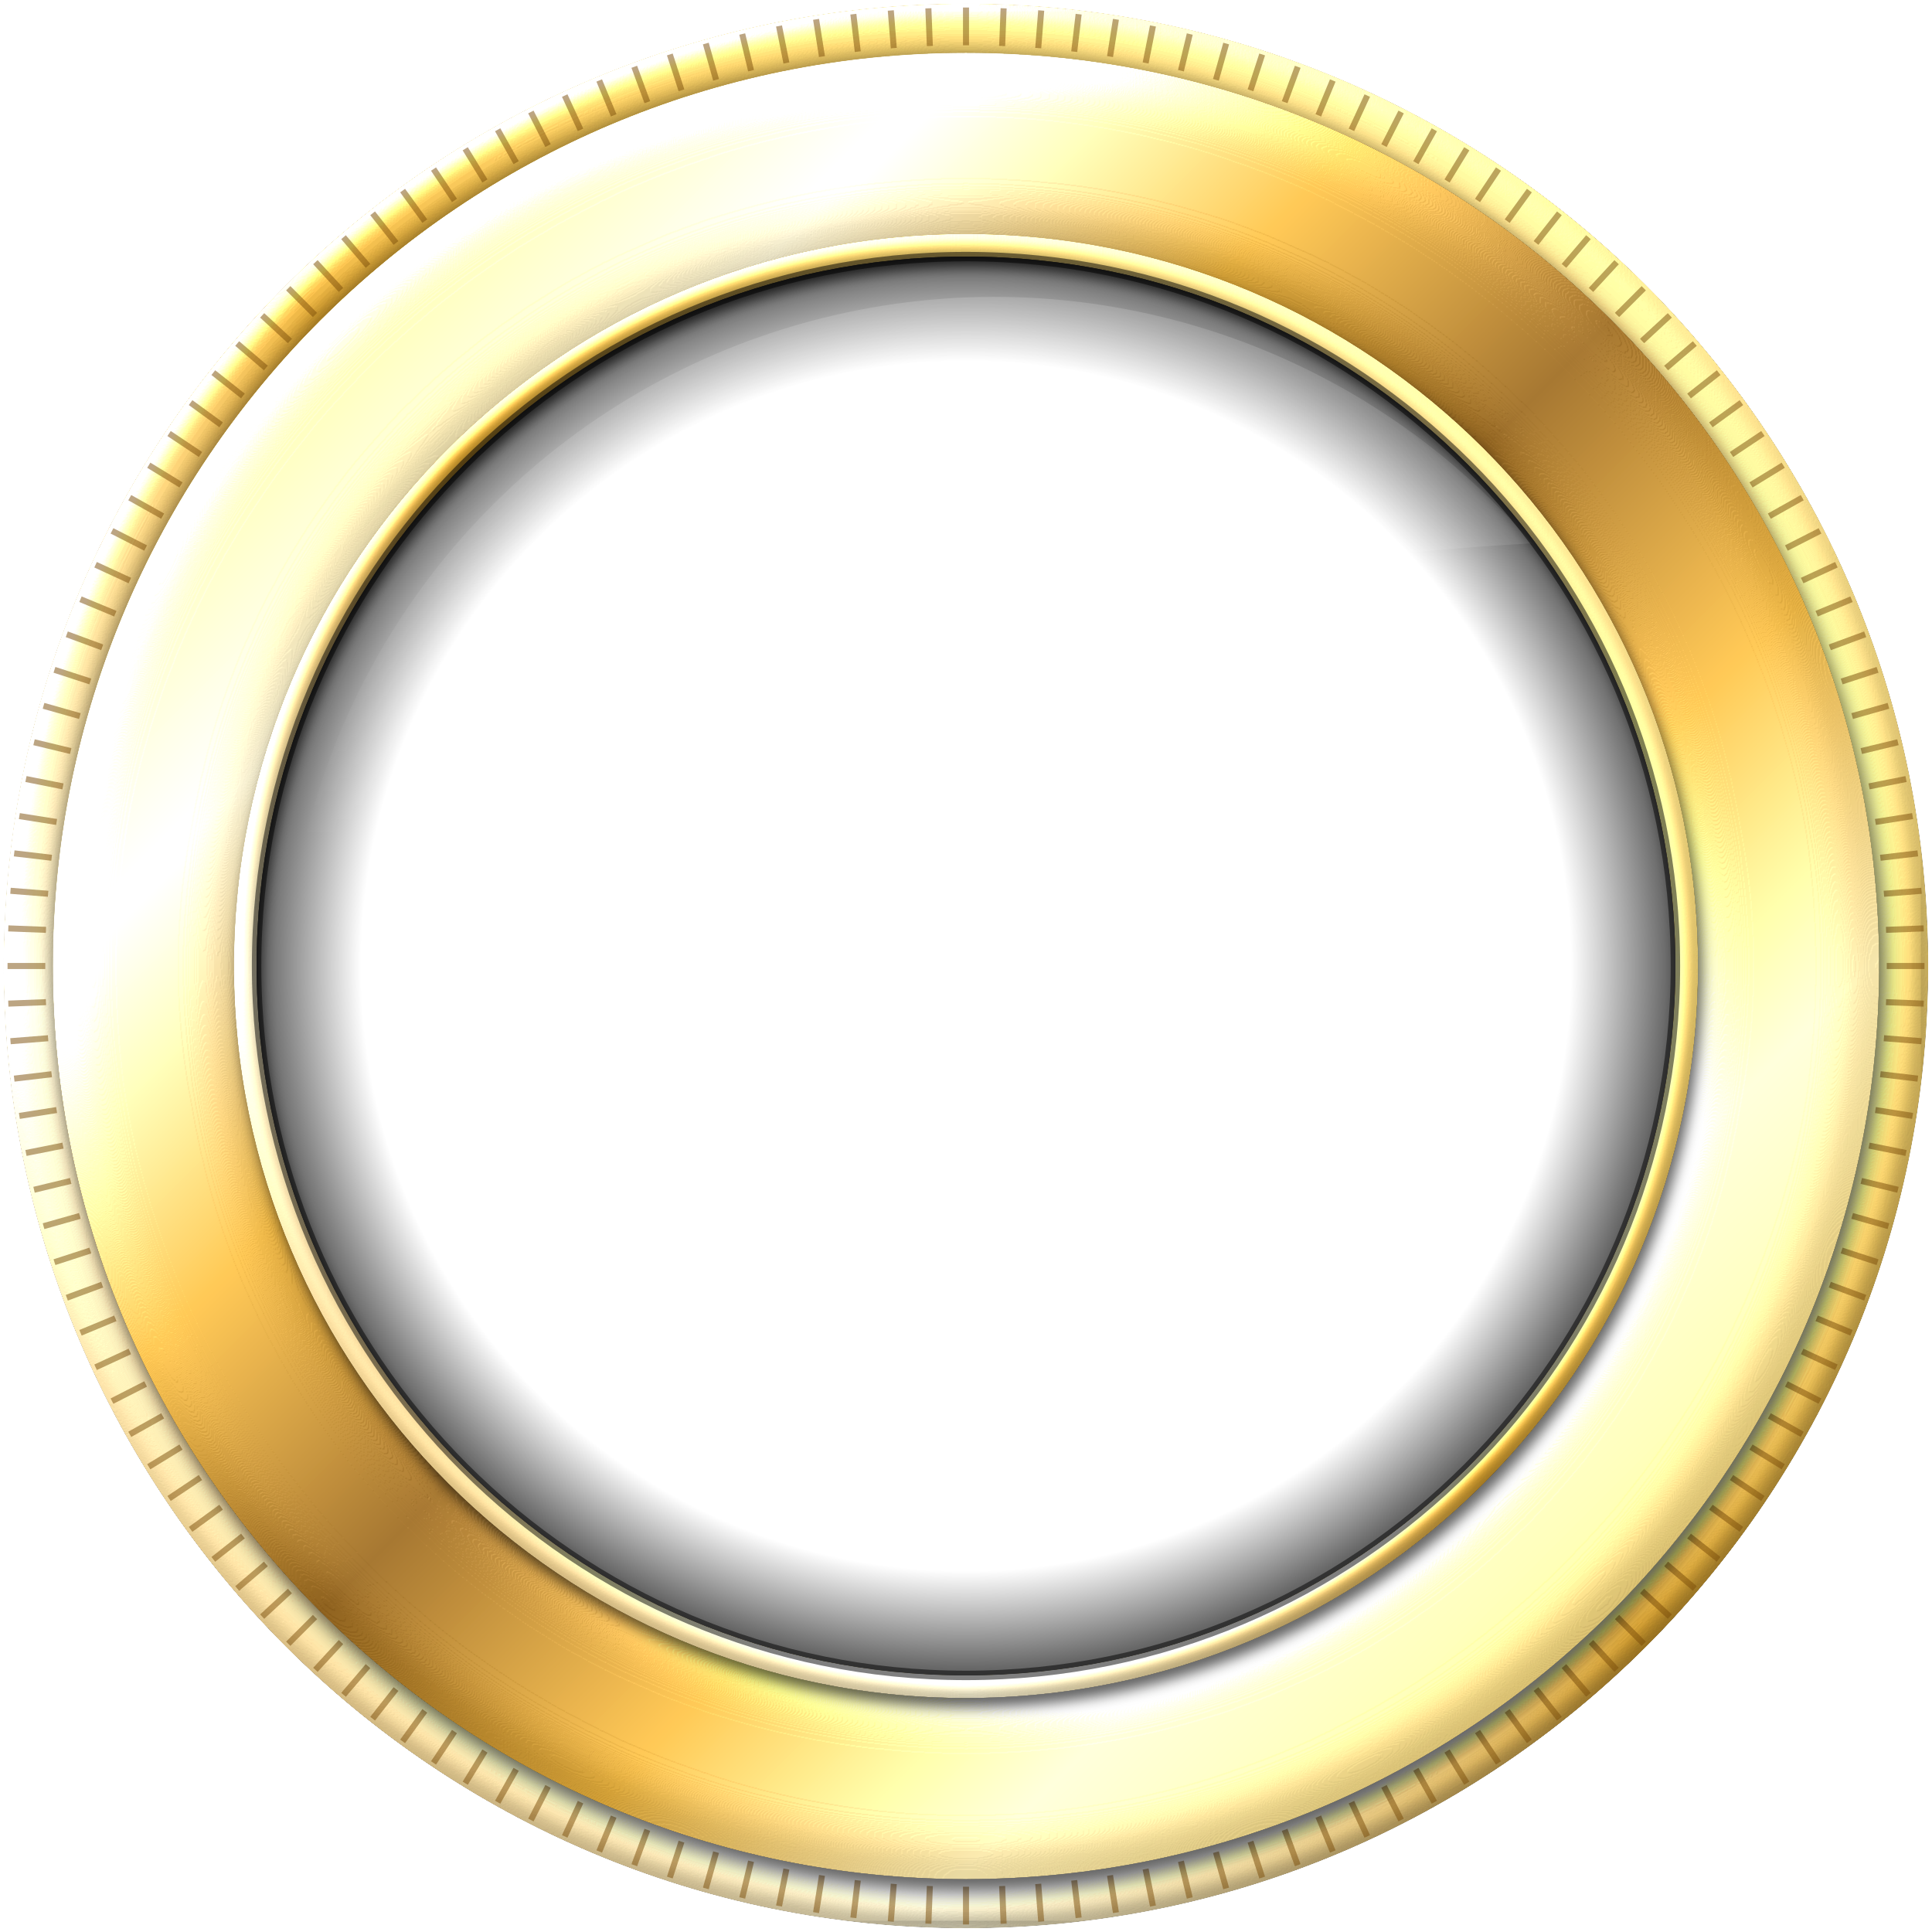
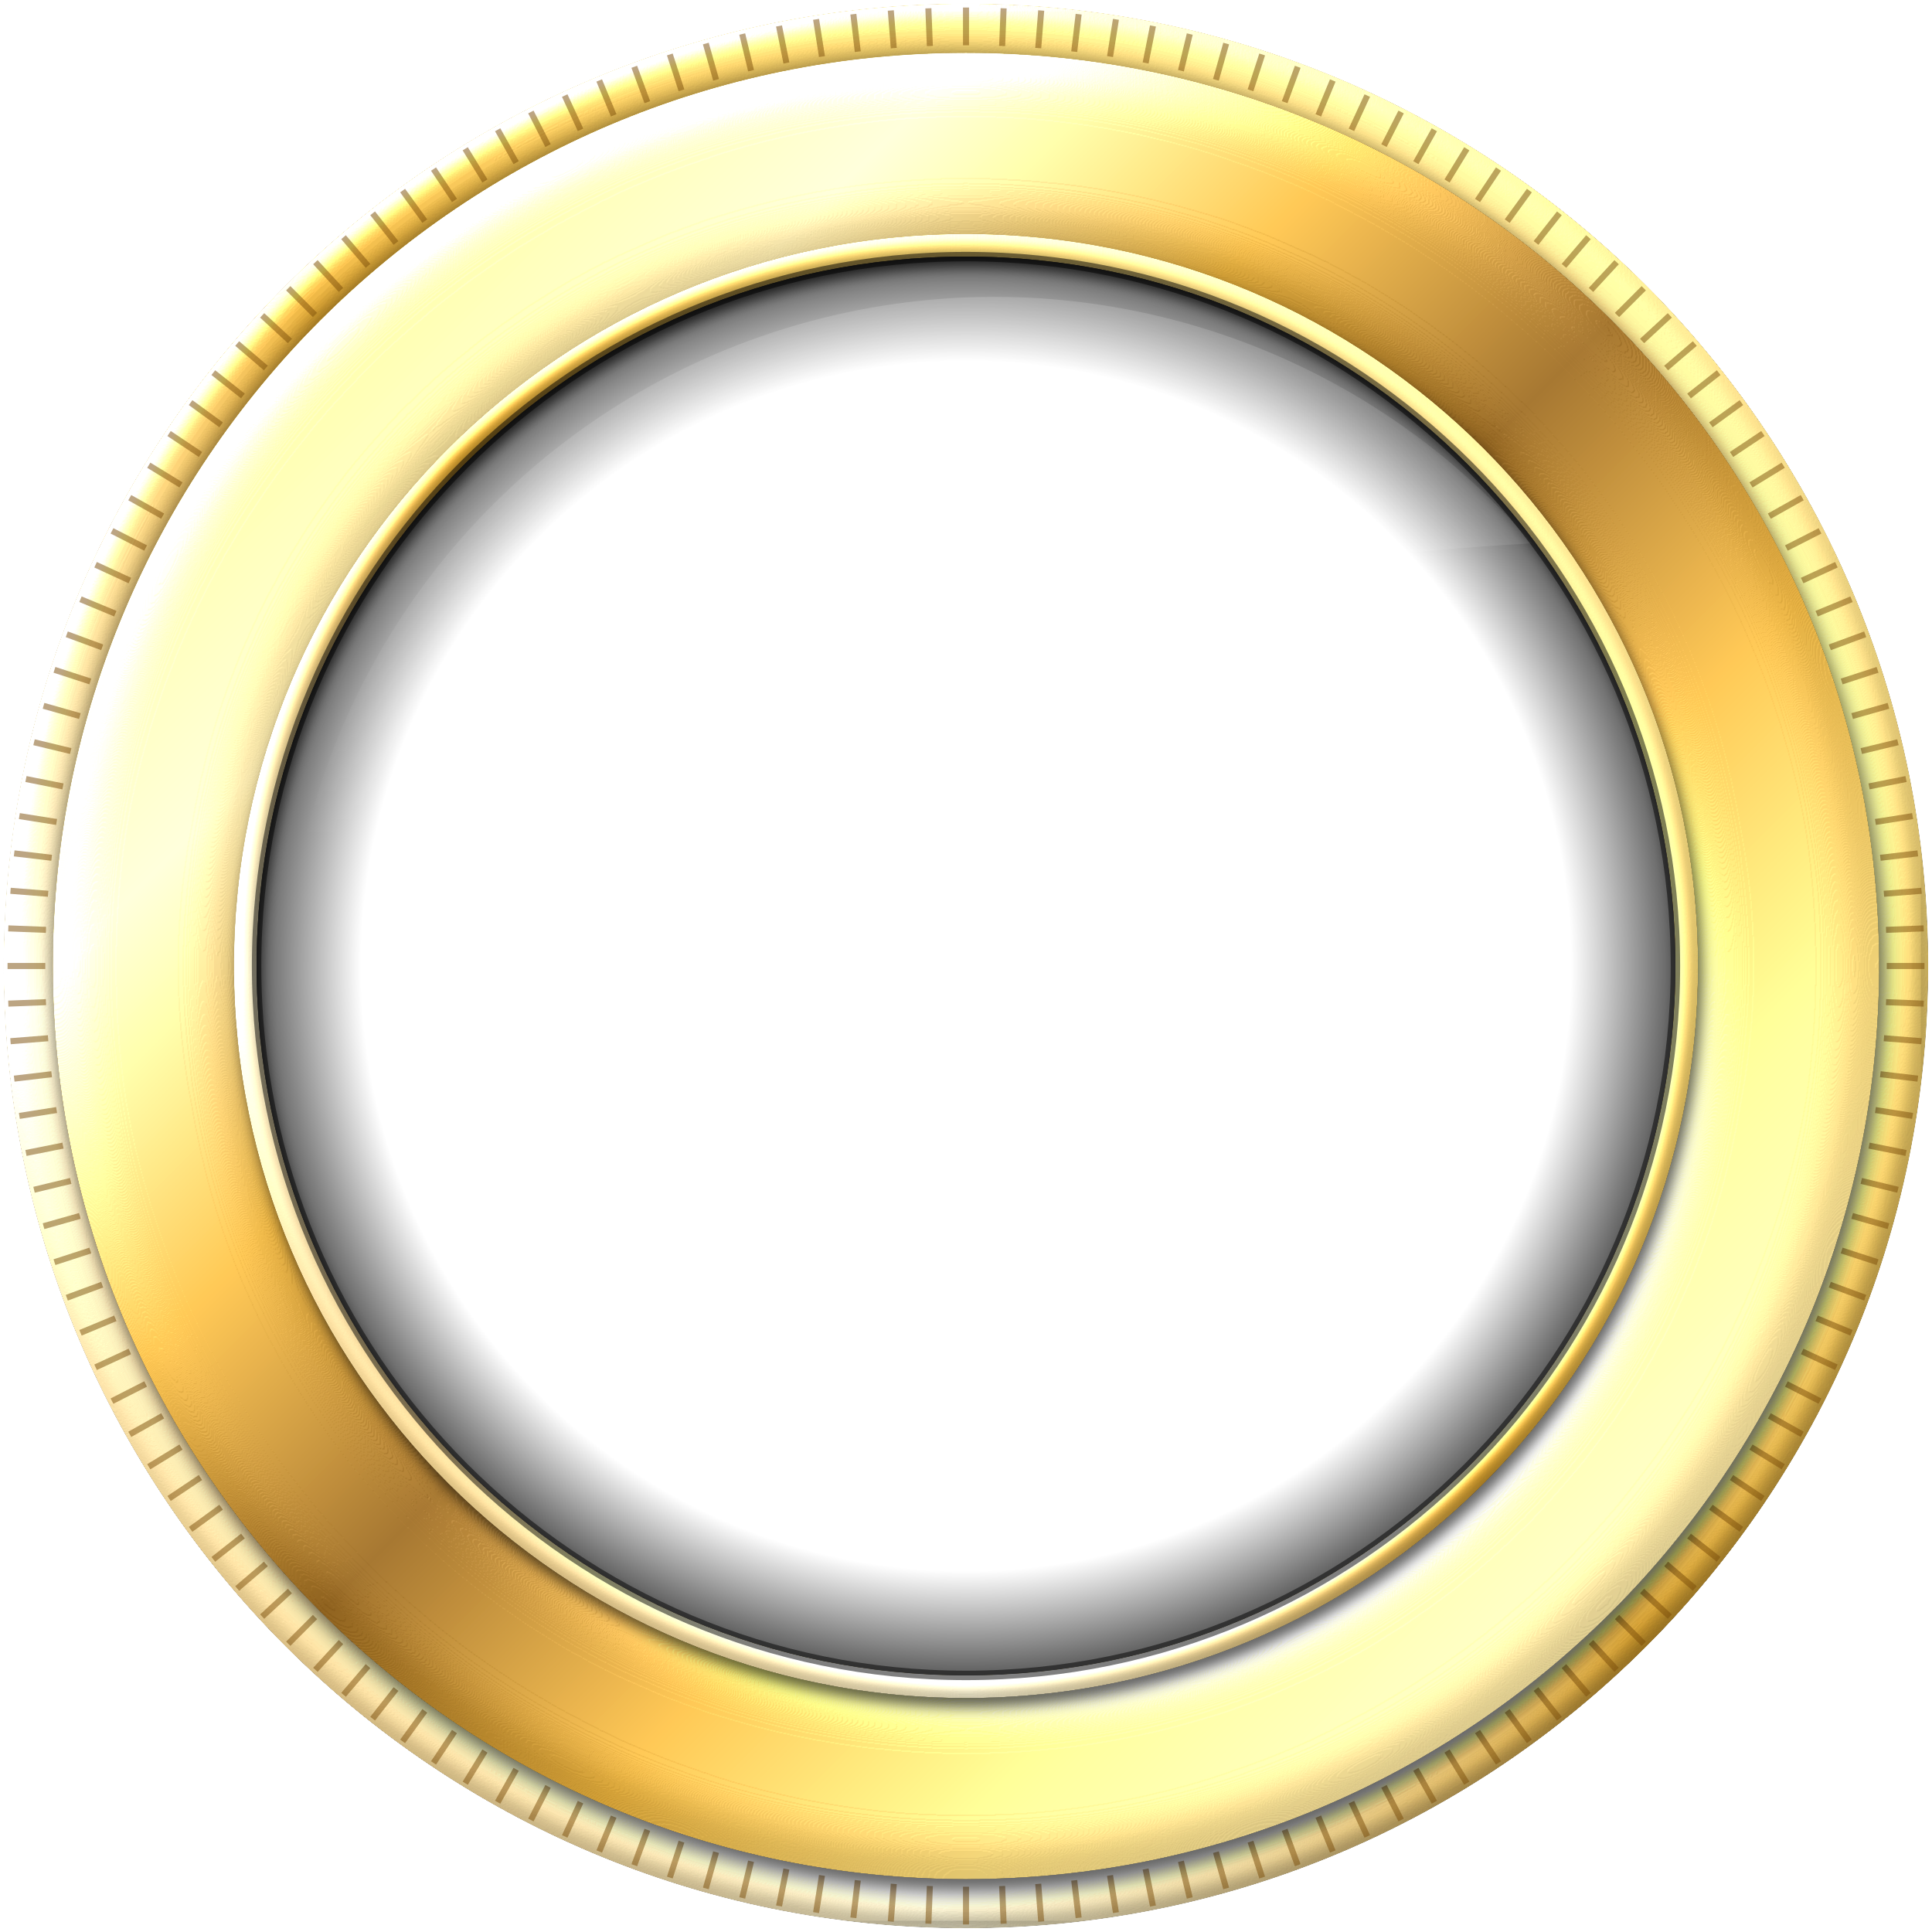
<svg xmlns="http://www.w3.org/2000/svg" viewBox="0 0 512 512">
  <defs>
    <linearGradient id="mg" x1="0" y1="0" x2="1" y2="1">
      <stop offset="0" stop-color="#FFF7D6" />
      <stop offset="0.2" stop-color="#F7D774" />
      <stop offset="0.4" stop-color="#D29C2C" />
      <stop offset="0.6" stop-color="#FFEDAE" />
      <stop offset="0.8" stop-color="#C2861A" />
      <stop offset="1" stop-color="#7A4C08" />
    </linearGradient>
    <linearGradient id="mh" x1="1" y1="0" x2="0" y2="1">
      <stop offset="0" stop-color="#FFEDAE" />
      <stop offset="0.25" stop-color="#F7D774" />
      <stop offset="0.5" stop-color="#D29C2C" />
      <stop offset="0.75" stop-color="#FFF7D6" />
      <stop offset="1" stop-color="#C2861A" />
    </linearGradient>
    <radialGradient id="ms" cx="0.36" cy="0.3" r="0.8">
      <stop offset="0" stop-color="#FFF7D6" />
      <stop offset="0.33" stop-color="#F7D774" />
      <stop offset="0.67" stop-color="#D29C2C" />
      <stop offset="1" stop-color="#7A4C08" />
    </radialGradient>
    <filter id="rr" x="-25%" y="-25%" width="150%" height="160%" color-interpolation-filters="sRGB">
      <feGaussianBlur in="SourceAlpha" stdDeviation="7" result="h" />
      <feDiffuseLighting in="h" surfaceScale="8" diffuseConstant="1" lighting-color="#FFFFFF" result="d">
        <feDistantLight azimuth="235" elevation="52" />
      </feDiffuseLighting>
      <feComposite in="SourceGraphic" in2="d" operator="arithmetic" k1="1.3" result="l" />
      <feSpecularLighting in="h" surfaceScale="8" specularConstant="1.3" specularExponent="18" lighting-color="#FFFFFF" result="s">
        <feDistantLight azimuth="235" elevation="38" />
      </feSpecularLighting>
      <feComposite in="s" in2="SourceAlpha" operator="in" result="s2" />
      <feComposite in="l" in2="s2" operator="arithmetic" k2="1" k3=".85" result="m" />
      <feComposite in="m" in2="SourceAlpha" operator="in" result="o" />
      <feGaussianBlur in="SourceAlpha" stdDeviation="2.5" />
      <feOffset dx="1.5" dy="3.5" />
      <feComponentTransfer>
        <feFuncA type="linear" slope=".62" />
      </feComponentTransfer>
      <feMerge>
        <feMergeNode />
        <feMergeNode in="o" />
      </feMerge>
    </filter>
    <linearGradient id="band" x1="0" y1="0" x2="1" y2="1">
      <stop offset="0" stop-color="#C2861A" />
      <stop offset="0.13" stop-color="#F7D774" />
-       <stop offset="0.25" stop-color="#FFF7D6" />
+       <stop offset="0.25" stop-color="#FFEDAE" />
      <stop offset="0.38" stop-color="#D29C2C" />
      <stop offset="0.5" stop-color="#7A4C08" />
      <stop offset="0.63" stop-color="#D29C2C" />
-       <stop offset="0.75" stop-color="#FFEDAE" />
-       <stop offset="0.88" stop-color="#F7D774" />
+       <stop offset="0.75" stop-color="#F7D774" />
+       <stop offset="0.88" stop-color="#FFEDAE" />
      <stop offset="1" stop-color="#C2861A" />
    </linearGradient>
    <filter id="re" x="-25%" y="-25%" width="150%" height="160%" color-interpolation-filters="sRGB">
      <feGaussianBlur in="SourceAlpha" stdDeviation="3" result="h" />
      <feDiffuseLighting in="h" surfaceScale="6" diffuseConstant="1" lighting-color="#FFFFFF" result="d">
        <feDistantLight azimuth="235" elevation="52" />
      </feDiffuseLighting>
      <feComposite in="SourceGraphic" in2="d" operator="arithmetic" k1="1.3" result="l" />
      <feSpecularLighting in="h" surfaceScale="6" specularConstant="1.15" specularExponent="22" lighting-color="#FFFFFF" result="s">
        <feDistantLight azimuth="235" elevation="38" />
      </feSpecularLighting>
      <feComposite in="s" in2="SourceAlpha" operator="in" result="s2" />
      <feComposite in="l" in2="s2" operator="arithmetic" k2="1" k3=".85" result="m" />
      <feComposite in="m" in2="SourceAlpha" operator="in" result="o" />
    </filter>
    <filter id="r1" x="-25%" y="-25%" width="150%" height="160%" color-interpolation-filters="sRGB">
      <feGaussianBlur in="SourceAlpha" stdDeviation="6" result="h" />
      <feDiffuseLighting in="h" surfaceScale="7" diffuseConstant="1" lighting-color="#FFFFFF" result="d">
        <feDistantLight azimuth="235" elevation="52" />
      </feDiffuseLighting>
      <feComposite in="SourceGraphic" in2="d" operator="arithmetic" k1="1.3" result="l" />
      <feSpecularLighting in="h" surfaceScale="7" specularConstant="1.15" specularExponent="22" lighting-color="#FFFFFF" result="s">
        <feDistantLight azimuth="235" elevation="38" />
      </feSpecularLighting>
      <feComposite in="s" in2="SourceAlpha" operator="in" result="s2" />
      <feComposite in="l" in2="s2" operator="arithmetic" k2="1" k3=".85" result="m" />
      <feComposite in="m" in2="SourceAlpha" operator="in" result="o" />
      <feGaussianBlur in="SourceAlpha" stdDeviation="5" />
      <feOffset dx="3" dy="7" />
      <feComponentTransfer>
        <feFuncA type="linear" slope=".62" />
      </feComponentTransfer>
      <feMerge>
        <feMergeNode />
        <feMergeNode in="o" />
      </feMerge>
    </filter>
    <filter id="r2" x="-25%" y="-25%" width="150%" height="160%" color-interpolation-filters="sRGB">
      <feGaussianBlur in="SourceAlpha" stdDeviation="3.5" result="h" />
      <feDiffuseLighting in="h" surfaceScale="5" diffuseConstant="1" lighting-color="#FFFFFF" result="d">
        <feDistantLight azimuth="235" elevation="52" />
      </feDiffuseLighting>
      <feComposite in="SourceGraphic" in2="d" operator="arithmetic" k1="1.3" result="l" />
      <feSpecularLighting in="h" surfaceScale="5" specularConstant="1.15" specularExponent="22" lighting-color="#FFFFFF" result="s">
        <feDistantLight azimuth="235" elevation="38" />
      </feSpecularLighting>
      <feComposite in="s" in2="SourceAlpha" operator="in" result="s2" />
      <feComposite in="l" in2="s2" operator="arithmetic" k2="1" k3=".85" result="m" />
      <feComposite in="m" in2="SourceAlpha" operator="in" result="o" />
      <feGaussianBlur in="SourceAlpha" stdDeviation="3" />
      <feOffset dx="1.8" dy="4.2" />
      <feComponentTransfer>
        <feFuncA type="linear" slope=".62" />
      </feComponentTransfer>
      <feMerge>
        <feMergeNode />
        <feMergeNode in="o" />
      </feMerge>
    </filter>
    <filter id="r3" x="-25%" y="-25%" width="150%" height="160%" color-interpolation-filters="sRGB">
      <feGaussianBlur in="SourceAlpha" stdDeviation="1.8" result="h" />
      <feDiffuseLighting in="h" surfaceScale="3" diffuseConstant="1" lighting-color="#FFFFFF" result="d">
        <feDistantLight azimuth="235" elevation="52" />
      </feDiffuseLighting>
      <feComposite in="SourceGraphic" in2="d" operator="arithmetic" k1="1.3" result="l" />
      <feSpecularLighting in="h" surfaceScale="3" specularConstant="1.15" specularExponent="22" lighting-color="#FFFFFF" result="s">
        <feDistantLight azimuth="235" elevation="38" />
      </feSpecularLighting>
      <feComposite in="s" in2="SourceAlpha" operator="in" result="s2" />
      <feComposite in="l" in2="s2" operator="arithmetic" k2="1" k3=".85" result="m" />
      <feComposite in="m" in2="SourceAlpha" operator="in" result="o" />
      <feGaussianBlur in="SourceAlpha" stdDeviation="1.75" />
      <feOffset dx="1.05" dy="2.45" />
      <feComponentTransfer>
        <feFuncA type="linear" slope=".62" />
      </feComponentTransfer>
      <feMerge>
        <feMergeNode />
        <feMergeNode in="o" />
      </feMerge>
    </filter>
    <linearGradient id="gloss" x1="0" y1="0" x2="0" y2="1">
      <stop offset="0" stop-color="#FFFFFF" stop-opacity=".16" />
      <stop offset="1" stop-color="#FFFFFF" stop-opacity="0" />
    </linearGradient>
    <radialGradient id="sink" cx=".5" cy=".5" r=".5">
      <stop offset=".86" stop-color="#000" stop-opacity="0" />
      <stop offset="1" stop-color="#000" stop-opacity=".6" />
    </radialGradient>
  </defs>
  <circle cx="256" cy="256" r="189" fill="url(#sink)" />
  <path d="M80 226A188 188 0 0 1 406 144Q256 152 80 226z" fill="url(#gloss)" />
  <g filter="url(#re)" fill="url(#mh)">
    <path fill-rule="evenodd" d="M1 256a255 255 0 1 0 510 0a255 255 0 1 0 -510 0zM16 256a240 240 0 1 0 480 0a240 240 0 1 0 -480 0z" />
  </g>
  <path d="M256 2L256 12M265.97 2.2L265.58 12.19M275.93 2.78L275.14 12.75M285.85 3.76L284.68 13.69M295.73 5.13L294.17 15M305.55 6.88L303.6 16.69M315.3 9.02L312.96 18.74M324.95 11.54L322.23 21.16M334.49 14.43L331.4 23.94M343.91 17.7L340.45 27.08M353.2 21.33L349.37 30.57M362.34 25.33L358.15 34.41M371.31 29.68L366.77 38.59M380.11 34.39L375.22 43.11M388.71 39.43L383.49 47.96M397.11 44.81L391.56 53.12M405.3 50.51L399.42 58.6M413.25 56.53L407.06 64.38M420.96 62.86L414.47 70.46M428.42 69.48L421.63 76.83M435.61 76.39L428.53 83.47M442.52 83.58L435.17 90.37M449.14 91.04L441.54 97.53M455.47 98.75L447.62 104.94M461.49 106.7L453.4 112.58M467.19 114.89L458.88 120.44M472.57 123.29L464.04 128.51M477.61 131.89L468.89 136.78M482.32 140.69L473.41 145.23M486.67 149.66L477.59 153.85M490.67 158.8L481.43 162.63M494.3 168.09L484.92 171.55M497.57 177.51L488.06 180.6M500.46 187.05L490.84 189.77M502.98 196.7L493.26 199.04M505.12 206.45L495.31 208.4M506.87 216.27L497 217.83M508.24 226.15L498.31 227.32M509.22 236.07L499.25 236.86M509.8 246.03L499.81 246.42M510 256L500 256M509.8 265.97L499.81 265.58M509.22 275.93L499.25 275.14M508.24 285.85L498.31 284.68M506.87 295.73L497 294.17M505.12 305.55L495.31 303.6M502.98 315.3L493.26 312.96M500.46 324.95L490.84 322.23M497.57 334.49L488.06 331.4M494.3 343.91L484.92 340.45M490.67 353.2L481.43 349.37M486.67 362.34L477.59 358.15M482.32 371.31L473.41 366.77M477.61 380.11L468.89 375.22M472.57 388.71L464.04 383.49M467.19 397.11L458.88 391.56M461.49 405.3L453.4 399.42M455.47 413.25L447.62 407.06M449.14 420.96L441.54 414.47M442.52 428.42L435.17 421.63M435.61 435.61L428.53 428.53M428.42 442.52L421.63 435.17M420.96 449.14L414.47 441.54M413.25 455.47L407.06 447.62M405.3 461.49L399.42 453.4M397.11 467.19L391.56 458.88M388.71 472.57L383.49 464.04M380.11 477.61L375.22 468.89M371.31 482.32L366.77 473.41M362.34 486.67L358.15 477.59M353.2 490.67L349.37 481.43M343.91 494.3L340.45 484.92M334.49 497.57L331.4 488.06M324.95 500.46L322.23 490.84M315.3 502.98L312.96 493.26M305.55 505.12L303.6 495.31M295.73 506.87L294.17 497M285.85 508.24L284.68 498.31M275.93 509.22L275.14 499.25M265.97 509.8L265.58 499.81M256 510L256 500M246.03 509.8L246.42 499.81M236.07 509.22L236.86 499.25M226.15 508.24L227.32 498.31M216.27 506.87L217.83 497M206.45 505.12L208.4 495.31M196.7 502.98L199.04 493.26M187.05 500.46L189.77 490.84M177.51 497.57L180.6 488.06M168.09 494.3L171.55 484.92M158.8 490.67L162.63 481.43M149.66 486.67L153.85 477.59M140.69 482.32L145.23 473.41M131.89 477.61L136.78 468.89M123.29 472.57L128.51 464.04M114.89 467.19L120.44 458.88M106.7 461.49L112.58 453.4M98.75 455.47L104.94 447.62M91.04 449.14L97.53 441.54M83.58 442.52L90.37 435.17M76.39 435.61L83.47 428.53M69.48 428.42L76.83 421.63M62.86 420.96L70.46 414.47M56.53 413.25L64.38 407.06M50.51 405.3L58.6 399.42M44.81 397.11L53.12 391.56M39.43 388.71L47.96 383.49M34.39 380.11L43.11 375.22M29.68 371.31L38.59 366.77M25.33 362.34L34.41 358.15M21.33 353.2L30.57 349.37M17.7 343.91L27.08 340.45M14.43 334.49L23.94 331.4M11.54 324.95L21.16 322.23M9.02 315.3L18.74 312.96M6.88 305.55L16.69 303.6M5.13 295.73L15 294.17M3.76 285.85L13.69 284.68M2.78 275.93L12.75 275.14M2.2 265.97L12.19 265.58M2 256L12 256M2.2 246.03L12.19 246.42M2.78 236.07L12.75 236.86M3.76 226.15L13.69 227.32M5.13 216.27L15 217.83M6.88 206.45L16.69 208.4M9.02 196.7L18.74 199.04M11.54 187.05L21.16 189.77M14.43 177.51L23.94 180.6M17.7 168.09L27.08 171.55M21.33 158.8L30.57 162.63M25.33 149.66L34.41 153.85M29.68 140.69L38.59 145.23M34.39 131.89L43.11 136.78M39.43 123.29L47.96 128.51M44.81 114.89L53.12 120.44M50.51 106.7L58.6 112.58M56.53 98.75L64.38 104.94M62.86 91.04L70.46 97.53M69.48 83.58L76.83 90.37M76.39 76.39L83.47 83.47M83.58 69.48L90.37 76.83M91.04 62.86L97.53 70.46M98.75 56.53L104.94 64.38M106.7 50.51L112.58 58.6M114.89 44.81L120.44 53.12M123.29 39.43L128.51 47.96M131.89 34.39L136.78 43.11M140.69 29.68L145.23 38.59M149.66 25.33L153.85 34.41M158.8 21.33L162.63 30.57M168.09 17.7L171.55 27.08M177.51 14.43L180.6 23.94M187.05 11.54L189.77 21.16M196.7 9.02L199.04 18.74M206.45 6.88L208.4 16.69M216.27 5.13L217.83 15M226.15 3.76L227.32 13.69M236.07 2.78L236.86 12.75M246.03 2.2L246.42 12.19" stroke="#7A4C08" stroke-width="1.6" opacity=".5" />
  <g filter="url(#rr)" fill="url(#band)">
    <path fill-rule="evenodd" d="M14 256a242 242 0 1 0 484 0a242 242 0 1 0 -484 0zM64 256a192 192 0 1 0 384 0a192 192 0 1 0 -384 0z" />
  </g>
  <g filter="url(#r3)" fill="url(#mh)">
    <path fill-rule="evenodd" d="M62 256a194 194 0 1 0 388 0a194 194 0 1 0 -388 0zM68 256a188 188 0 1 0 376 0a188 188 0 1 0 -376 0z" />
  </g>
  <circle cx="256" cy="256" r="188" fill="none" stroke="#000" stroke-opacity=".5" stroke-width="2.5" />
</svg>
